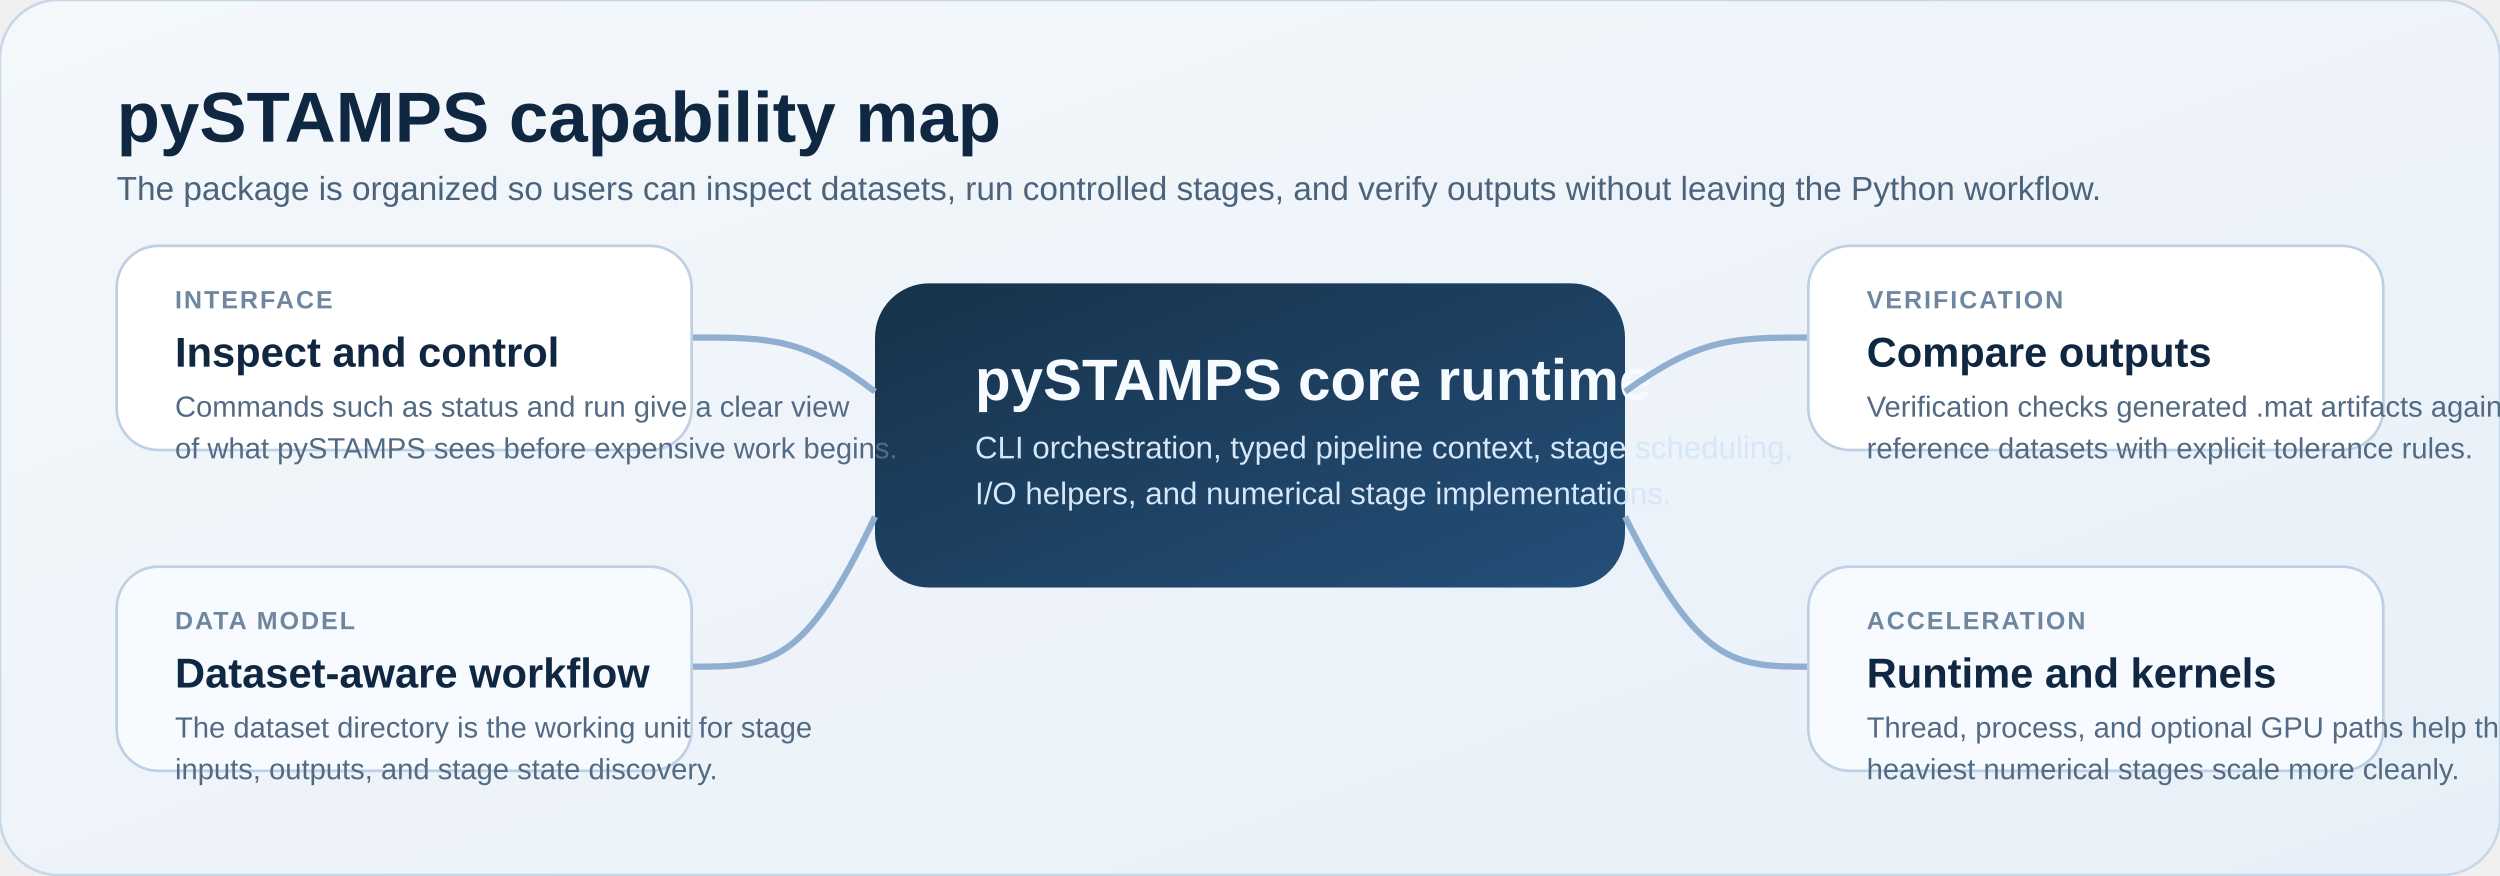
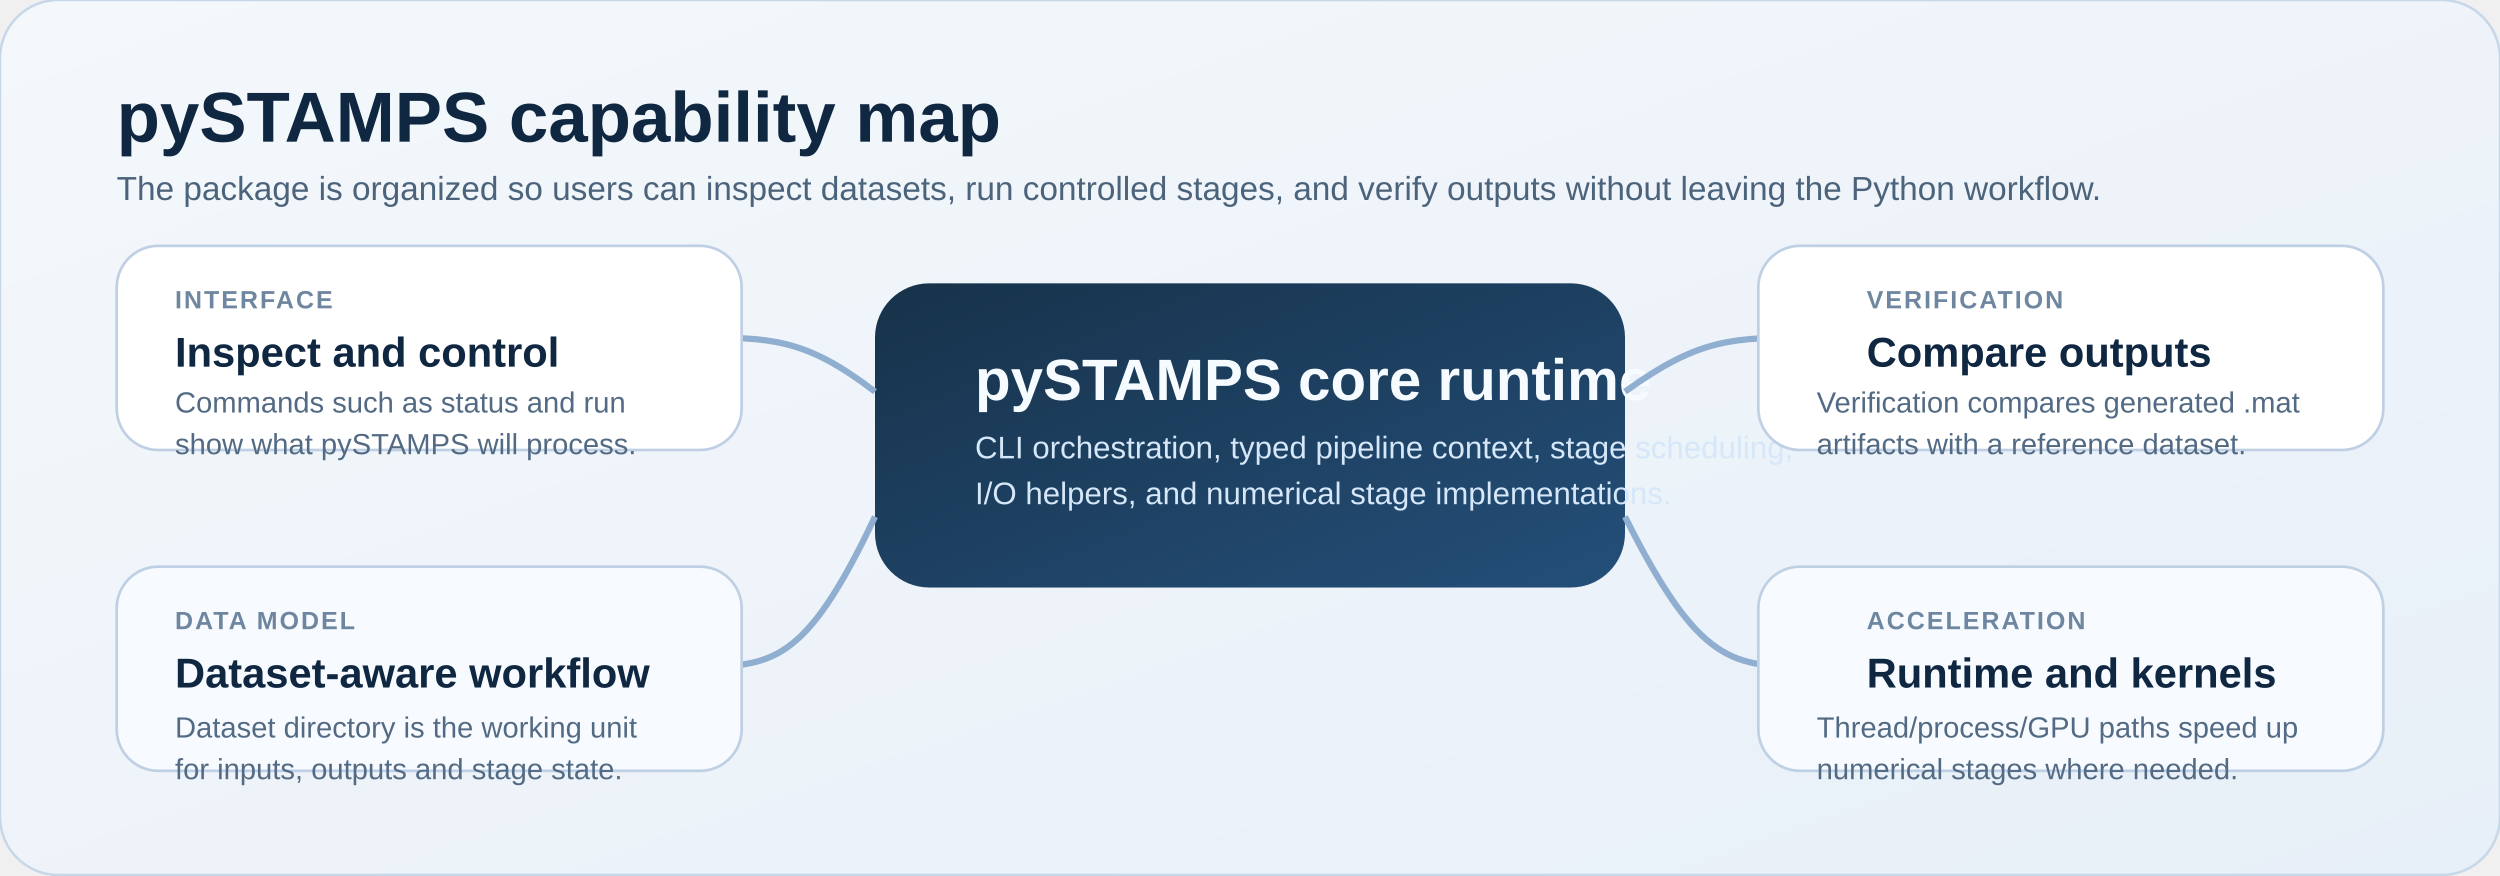
<svg xmlns="http://www.w3.org/2000/svg" width="1200" height="420" viewBox="0 0 1200 420" role="img" aria-labelledby="title desc">
  <defs>
    <linearGradient id="bg" x1="0%" y1="0%" x2="100%" y2="100%">
      <stop offset="0%" stop-color="#f4f8fb" />
      <stop offset="100%" stop-color="#e7eff8" />
    </linearGradient>
    <linearGradient id="hero" x1="0%" y1="0%" x2="100%" y2="100%">
      <stop offset="0%" stop-color="#17324a" />
      <stop offset="100%" stop-color="#244f79" />
    </linearGradient>
    <style>
      .frame { fill: url(#bg); stroke: #c6d7e8; stroke-width: 1.2; rx: 28; }
      .core { fill: url(#hero); rx: 26; }
      .cardA { fill: #ffffff; stroke: #bfd0e4; stroke-width: 1.3; rx: 20; }
      .cardB { fill: #f7fbff; stroke: #bfd0e4; stroke-width: 1.3; rx: 20; }
      .title { fill: #0f2740; font: 700 34px Arial, Helvetica, sans-serif; }
      .sub { fill: #4b637b; font: 500 16px Arial, Helvetica, sans-serif; }
      .core-title { fill: #f5fbff; font: 700 28px Arial, Helvetica, sans-serif; }
      .core-copy { fill: #d5e7f8; font: 500 15px Arial, Helvetica, sans-serif; }
      .label { fill: #102742; font: 700 20px Arial, Helvetica, sans-serif; }
      .copy { fill: #526a83; font: 500 14px Arial, Helvetica, sans-serif; }
      .mini { fill: #6e869f; font: 600 12px Arial, Helvetica, sans-serif; letter-spacing: 0.08em; }
      .line { stroke: #8faed0; stroke-width: 3; fill: none; }
    </style>
  </defs>
  <rect width="1200" height="420" class="frame" />
  <text x="56" y="68" class="title">pySTAMPS capability map</text>
  <text x="56" y="96" class="sub">The package is organized so users can inspect datasets, run controlled stages, and verify outputs without leaving the Python workflow.</text>
  <rect x="420" y="136" width="360" height="146" class="core" />
  <text x="468" y="192" class="core-title">pySTAMPS core runtime</text>
  <text x="468" y="220" class="core-copy">CLI orchestration, typed pipeline context, stage scheduling,</text>
  <text x="468" y="242" class="core-copy">I/O helpers, and numerical stage implementations.</text>
  <path d="M 332 162 C 370 162, 386 162, 420 188" class="line" />
  <path d="M 870 162 C 832 162, 816 162, 780 188" class="line" />
  <path d="M 332 320 C 370 320, 386 320, 420 248" class="line" />
  <path d="M 870 320 C 832 320, 816 320, 780 248" class="line" />
-   <rect x="56" y="118" width="276" height="98" class="cardA" />
+   <rect x="56" y="118" width="300" height="98" class="cardA" />
  <text x="84" y="148" class="mini">INTERFACE</text>
  <text x="84" y="176" class="label">Inspect and control</text>
-   <text x="84" y="200" class="copy">Commands such as status and run give a clear view</text>
-   <text x="84" y="220" class="copy">of what pySTAMPS sees before expensive work begins.</text>
-   <rect x="868" y="118" width="276" height="98" class="cardA" />
+   <text x="84" y="198" class="copy">Commands such as status and run</text>
+   <text x="84" y="218" class="copy">show what pySTAMPS will process.</text>
+   <rect x="844" y="118" width="300" height="98" class="cardA" />
  <text x="896" y="148" class="mini">VERIFICATION</text>
  <text x="896" y="176" class="label">Compare outputs</text>
-   <text x="896" y="200" class="copy">Verification checks generated .mat artifacts against</text>
-   <text x="896" y="220" class="copy">reference datasets with explicit tolerance rules.</text>
-   <rect x="56" y="272" width="276" height="98" class="cardB" />
+   <text x="872" y="198" class="copy">Verification compares generated .mat</text>
+   <text x="872" y="218" class="copy">artifacts with a reference dataset.</text>
+   <rect x="56" y="272" width="300" height="98" class="cardB" />
  <text x="84" y="302" class="mini">DATA MODEL</text>
  <text x="84" y="330" class="label">Dataset-aware workflow</text>
-   <text x="84" y="354" class="copy">The dataset directory is the working unit for stage</text>
-   <text x="84" y="374" class="copy">inputs, outputs, and stage state discovery.</text>
-   <rect x="868" y="272" width="276" height="98" class="cardB" />
+   <text x="84" y="354" class="copy">Dataset directory is the working unit</text>
+   <text x="84" y="374" class="copy">for inputs, outputs and stage state.</text>
+   <rect x="844" y="272" width="300" height="98" class="cardB" />
  <text x="896" y="302" class="mini">ACCELERATION</text>
  <text x="896" y="330" class="label">Runtime and kernels</text>
-   <text x="896" y="354" class="copy">Thread, process, and optional GPU paths help the</text>
-   <text x="896" y="374" class="copy">heaviest numerical stages scale more cleanly.</text>
+   <text x="872" y="354" class="copy">Thread/process/GPU paths speed up</text>
+   <text x="872" y="374" class="copy">numerical stages where needed.</text>
</svg>
